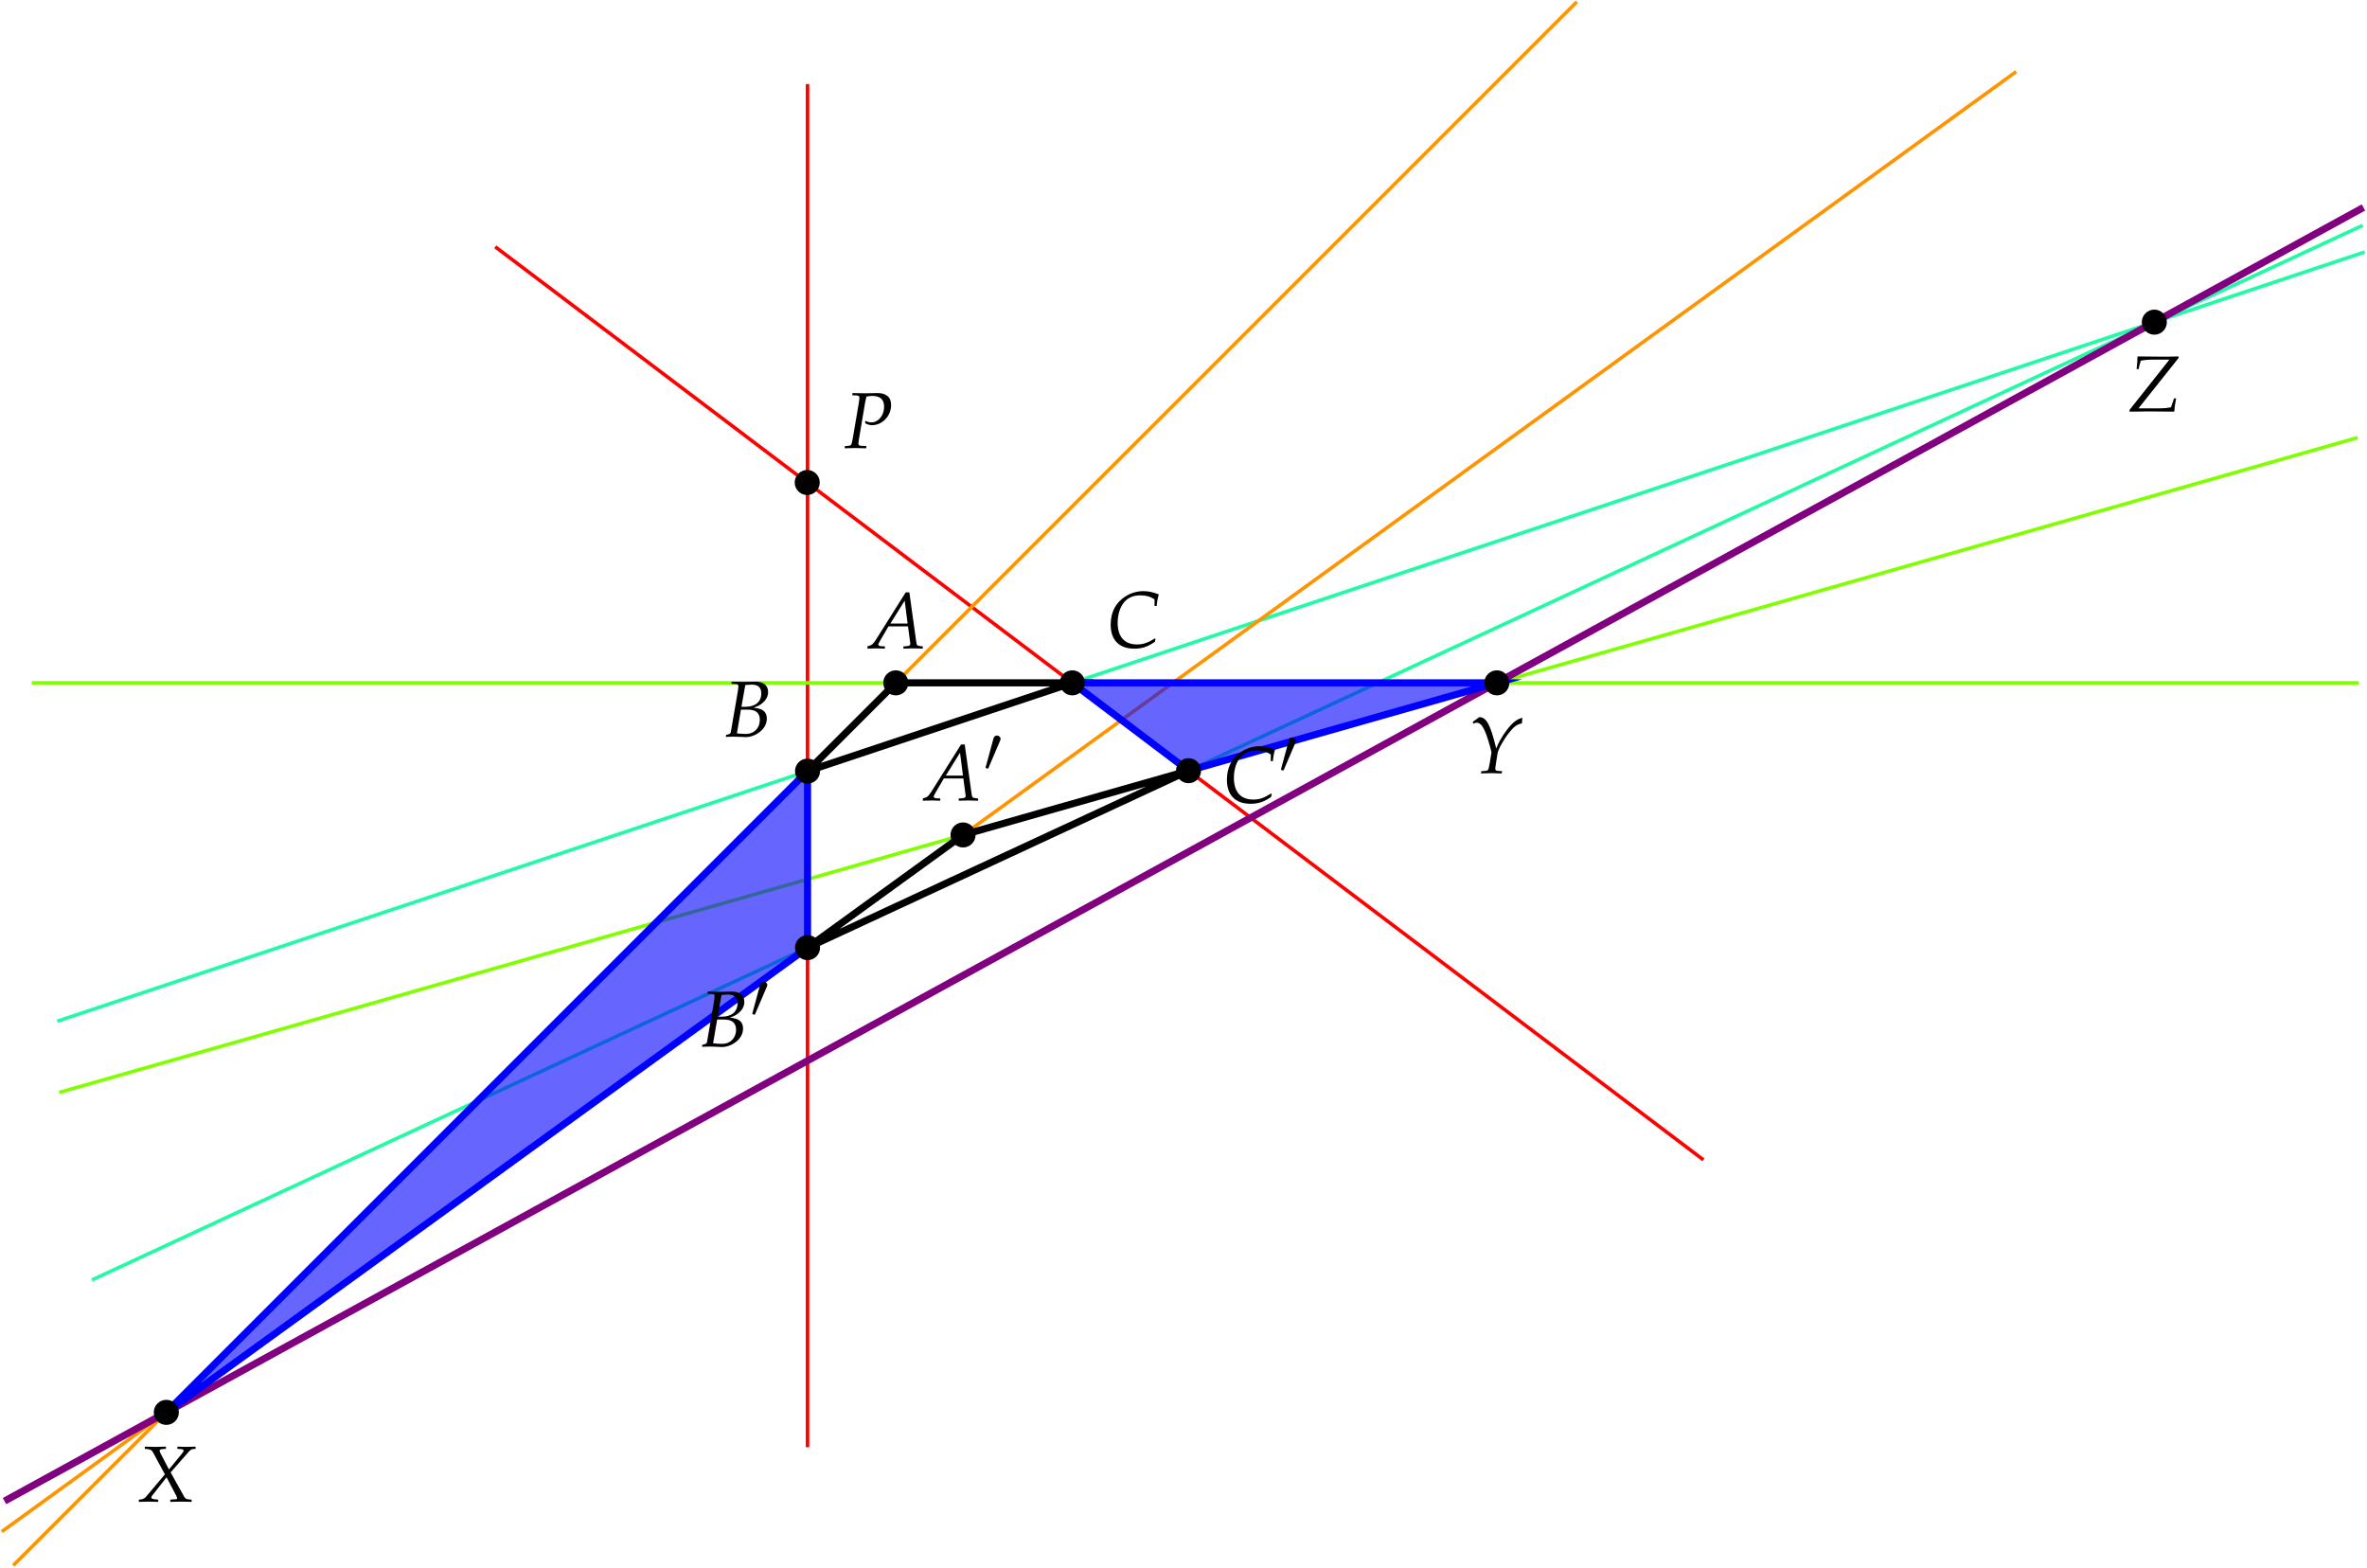
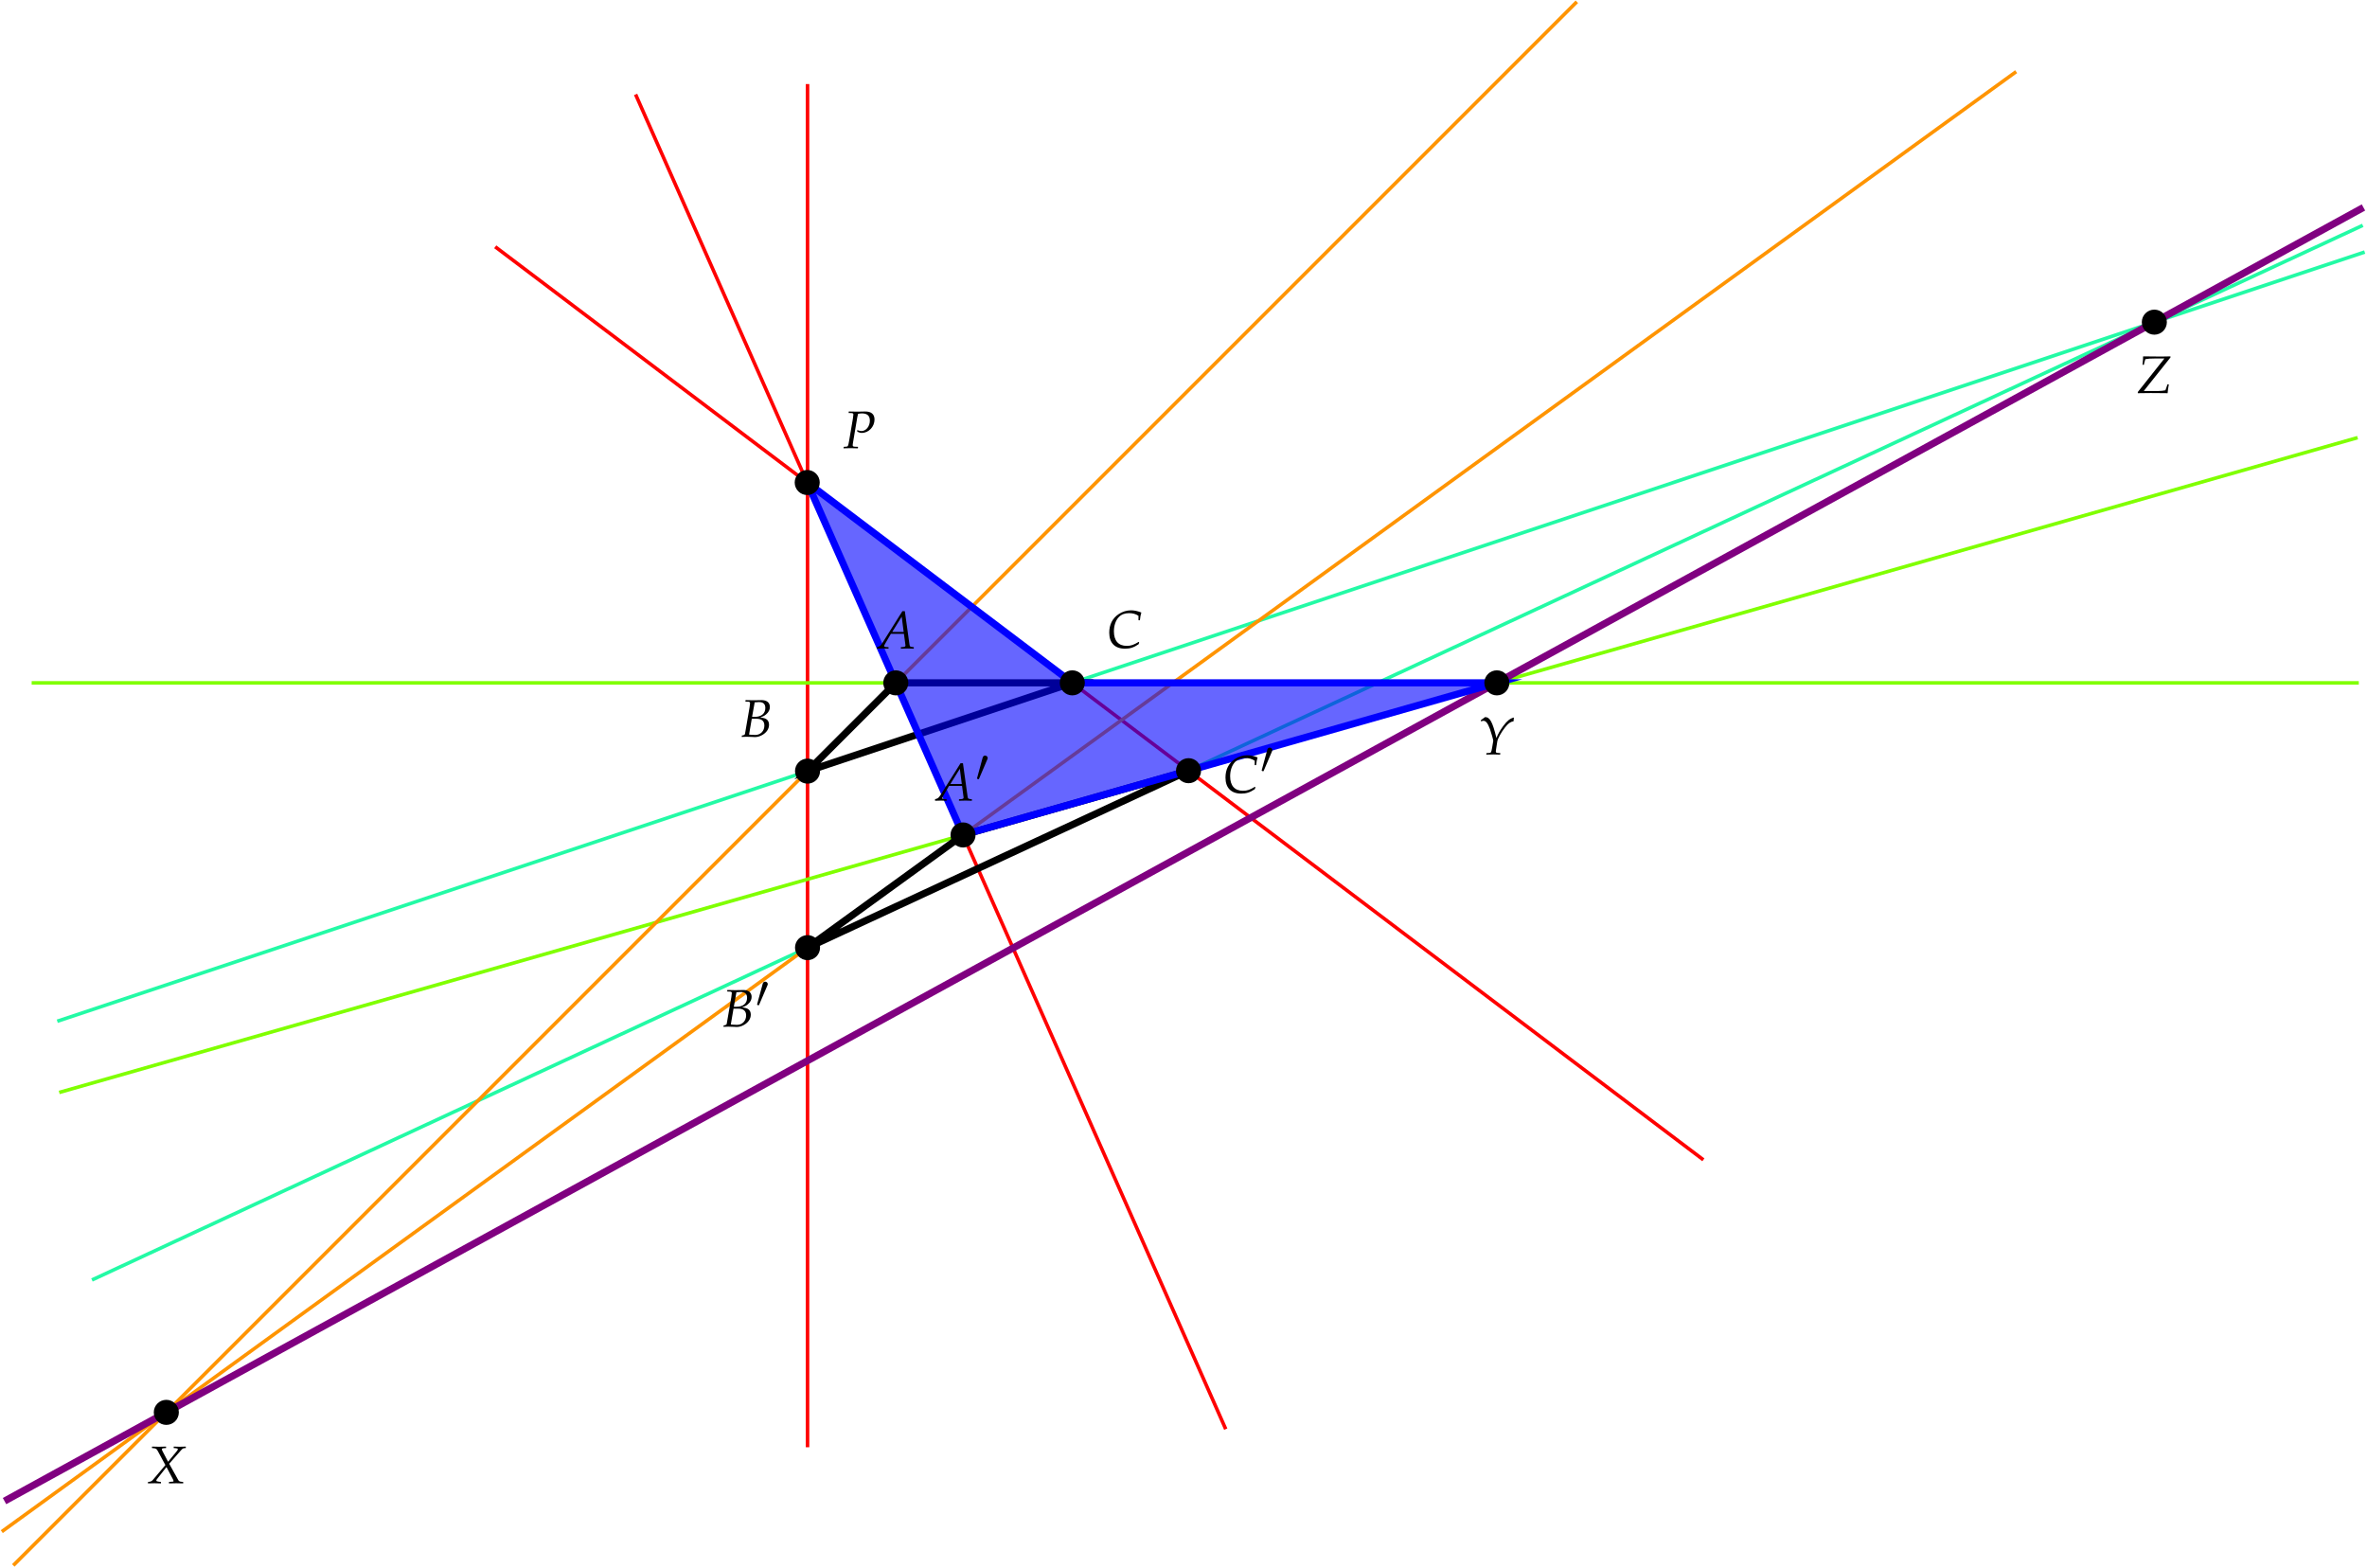
- <svg xmlns="http://www.w3.org/2000/svg" xmlns:xlink="http://www.w3.org/1999/xlink" version="1.1" width="372.591pt" height="246.677pt" viewBox="-.275 414.244 372.591 246.677">
+ <svg xmlns="http://www.w3.org/2000/svg" xmlns:xlink="http://www.w3.org/1999/xlink" version="1.1" width="372.591pt" height="246.677pt" viewBox="-.275 400.673 372.591 246.677">
  <defs>
    <path id="g1-65" d="M5.021-7.662L.967-1.217C.576-.609 .38-.435 .011-.348L-.206-.293V.033C.793 0 .793 0 1.011 0C1.217 0 1.239 0 2.174 .033V-.272L1.609-.304C1.435-.315 1.272-.413 1.272-.511C1.272-.598 1.348-.75 1.554-1.109L2.663-3.011H5.336L5.608-.967V-.935C5.608-.924 5.619-.891 5.63-.837C5.641-.75 5.652-.641 5.652-.598C5.652-.424 5.489-.326 5.184-.304L4.706-.272V.033C5.815 0 5.815 0 6.032 0S6.249 0 7.358 .033V-.272L7.075-.304C6.564-.38 6.554-.38 6.467-.869L5.521-7.662H5.021ZM4.88-6.532L5.282-3.402H2.934L4.88-6.532Z" />
    <path id="g1-66" d="M1.054-7.217L1.63-7.195C1.891-7.184 2.011-7.097 2.011-6.901C2.011-6.749 1.967-6.401 1.913-6.075L.967-.598C.924-.402 .793-.326 .337-.25L.283 .033L.685 .022C.978 0 1.141 0 1.272 0C1.391 0 1.674 .011 1.956 .022L2.358 .033L2.576 .043C2.782 .054 2.924 .065 3.011 .065C3.532 .065 4.054-.087 4.565-.391C5.423-.902 5.902-1.641 5.902-2.467C5.902-2.934 5.749-3.293 5.456-3.532C5.173-3.76 4.847-3.858 4.097-3.967C4.717-4.184 4.989-4.315 5.325-4.619C5.825-5.043 6.075-5.554 6.075-6.108C6.075-6.999 5.445-7.521 4.358-7.521C4.336-7.521 4.228-7.521 4.065-7.51L3.38-7.499C3.25-7.488 2.858-7.488 2.728-7.488C2.521-7.488 2.185-7.499 1.652-7.51L1.087-7.521L1.054-7.217ZM2.358-3.695H3.282C4.402-3.695 4.945-3.239 4.945-2.293C4.945-1.174 4.152-.37 3.065-.37C2.848-.37 2.532-.38 2.174-.413C2.108-.424 1.978-.435 1.804-.446L2.358-3.695ZM2.956-7.064C3.076-7.064 3.097-7.075 3.326-7.086C3.554-7.108 3.695-7.119 3.826-7.119C4.706-7.119 5.141-6.727 5.141-5.912C5.141-4.771 4.336-4.086 2.989-4.086H2.424L2.956-7.064Z" />
    <path id="g1-67" d="M6.488-5.641H6.782C6.836-6.26 6.923-6.727 7.075-7.227C6.249-7.543 5.63-7.673 4.956-7.673C4.065-7.673 3.174-7.401 2.413-6.891C1.141-6.032 .489-4.749 .489-3.087C.489-.978 1.652 .196 3.728 .196C4.771 .196 5.543-.054 6.521-.728L6.63-1.119L6.521-1.196C5.499-.576 4.934-.38 4.086-.38C2.38-.38 1.445-1.424 1.445-3.358C1.445-4.565 1.815-5.641 2.478-6.315C2.989-6.836 3.684-7.097 4.543-7.097C5.315-7.097 5.88-6.945 6.488-6.554V-5.641Z" />
    <path id="g1-80" d="M1.141-7.217L1.739-7.195C2-7.184 2.119-7.097 2.119-6.901C2.119-6.749 2.076-6.412 2.022-6.075L1.217-1.359C1.032-.37 1.022-.337 .587-.304L.141-.272L.098 .033L.554 .022C1 .011 1.337 0 1.532 0C1.717 0 2.032 .011 2.467 .022L3.043 .033L3.076-.272L2.369-.304C2.087-.315 1.978-.402 1.978-.63C1.978-.728 1.989-.804 2.022-1.011L2.913-6.304C2.913-6.315 2.956-6.532 3.011-6.738C3.021-6.793 3.054-6.901 3.087-7.043C3.478-7.108 3.652-7.13 3.858-7.13C4.967-7.13 5.499-6.651 5.499-5.641C5.499-4.467 4.717-3.51 3.76-3.51C3.521-3.51 3.304-3.565 2.902-3.717L2.924-3.38C3.326-3.184 3.543-3.13 3.858-3.13C5.26-3.13 6.456-4.402 6.456-5.88C6.456-6.977 5.771-7.553 4.478-7.521L2.978-7.488L1.75-7.51L1.174-7.521L1.141-7.217Z" />
    <path id="g1-88" d="M4.521-.272V.033C5.043 .011 5.532 0 5.988 0C6.423 0 6.912 .011 7.434 .033V-.272L7.162-.293C6.717-.326 6.575-.402 6.423-.663L4.565-4L6.967-6.738C7.293-7.097 7.39-7.162 7.673-7.195L7.977-7.217V-7.521L6.738-7.488C6.608-7.488 6.456-7.488 5.489-7.521V-7.217L5.847-7.195C6.195-7.173 6.336-7.119 6.336-6.988C6.336-6.869 6.282-6.771 6.086-6.532L4.336-4.402L3.206-6.564C3.108-6.76 3.054-6.891 3.054-6.977C3.054-7.108 3.195-7.173 3.521-7.195L3.923-7.217V-7.521L3.424-7.51C2.978-7.499 2.652-7.488 2.478-7.488C2.293-7.488 1.967-7.499 1.522-7.51L1.032-7.521V-7.217L1.315-7.195C1.848-7.14 1.978-7.064 2.195-6.662L3.782-3.728L1.196-.663C1.032-.467 .783-.337 .522-.304L.217-.272V.033C.75 .011 1.196 0 1.576 0C1.967 0 2.402 .011 2.869 .033V-.272L2.521-.304C2.108-.348 1.924-.413 1.924-.543C1.924-.63 1.967-.728 2.032-.815L4.01-3.326L5.304-.869C5.402-.674 5.456-.533 5.456-.435C5.456-.348 5.38-.315 5.108-.315L4.934-.304L4.521-.272Z" />
    <path id="g1-89" d="M.565-7.032L.598-6.771C.848-6.869 .967-6.901 1.087-6.901C1.598-6.901 1.989-6.401 2.435-5.184C2.695-4.456 3.119-2.967 3.108-2.793C3.108-2.793 3.108-2.761 3.097-2.728L2.869-1.359C2.684-.37 2.674-.337 2.239-.304L1.717-.272L1.674 .033L2.25 .022C2.761 .011 3.011 0 3.184 0L4.239 .033H4.521L4.554-.272L4.021-.304C3.728-.326 3.63-.402 3.63-.619C3.63-.685 3.641-.793 3.652-.848L3.934-2.674C4.032-3.271 4.739-4.554 5.543-5.565C6.173-6.369 6.63-6.695 7.271-6.804L7.336-7.575C6.543-7.369 5.967-6.912 5.152-5.825C4.489-4.912 4.065-4.173 3.76-3.369C2.945-6.695 2.424-7.651 1.424-7.662L1.38-7.63C1.348-7.597 1.315-7.575 1.282-7.553C1.163-7.456 .935-7.282 .728-7.151L.565-7.032Z" />
    <path id="g1-90" d="M.217 .033C1.261 .011 1.891 0 2.837 0C3.684 0 4.956 .011 5.619 .022L6.336 .033C6.358-.413 6.445-1.032 6.586-1.782H6.304L6.228-1.543C6.151-1.326 6.054-1.043 5.967-.804L5.88-.565C5.391-.467 4.978-.424 4.499-.424H1.445L6.923-7.304V-7.521L5.162-7.488H4.88L2.587-7.51L1.304-7.521C1.304-7.01 1.272-6.586 1.185-5.793H1.467C1.5-6.032 1.565-6.304 1.695-6.727L1.761-6.945C2.369-7.054 2.782-7.086 3.717-7.086H5.673L.217-.206V.033Z" />
-     <path id="g7-48" d="M1.308-2.456C1.334-2.518 1.355-2.565 1.355-2.617C1.355-2.767 1.22-2.891 1.06-2.891C.915-2.891 .822-2.792 .786-2.658L.171-.398C.171-.388 .15-.331 .15-.326C.15-.269 .284-.233 .326-.233C.357-.233 .362-.248 .393-.315L1.308-2.456Z" />
-     <use id="g11-48" xlink:href="#g7-48" transform="scale(1.4)" />
-     <use id="g18-65" xlink:href="#g1-65" transform="scale(.821918)" />
-     <use id="g18-66" xlink:href="#g1-66" transform="scale(.821918)" />
-     <use id="g18-67" xlink:href="#g1-67" transform="scale(.821918)" />
-     <use id="g18-80" xlink:href="#g1-80" transform="scale(.821918)" />
-     <use id="g18-88" xlink:href="#g1-88" transform="scale(.821918)" />
-     <use id="g18-89" xlink:href="#g1-89" transform="scale(.821918)" />
-     <use id="g18-90" xlink:href="#g1-90" transform="scale(.821918)" />
+     <path id="g3-48" d="M1.308-2.456C1.334-2.518 1.355-2.565 1.355-2.617C1.355-2.767 1.22-2.891 1.06-2.891C.915-2.891 .822-2.792 .786-2.658L.171-.398C.171-.388 .15-.331 .15-.326C.15-.269 .284-.233 .326-.233C.357-.233 .362-.248 .393-.315L1.308-2.456Z" />
+     <use id="g23-65" xlink:href="#g1-65" transform="scale(.547945)" />
+     <use id="g23-66" xlink:href="#g1-66" transform="scale(.547945)" />
+     <use id="g23-67" xlink:href="#g1-67" transform="scale(.547945)" />
+     <use id="g23-80" xlink:href="#g1-80" transform="scale(.547945)" />
+     <use id="g23-88" xlink:href="#g1-88" transform="scale(.547945)" />
+     <use id="g23-89" xlink:href="#g1-89" transform="scale(.547945)" />
+     <use id="g23-90" xlink:href="#g1-90" transform="scale(.547945)" />
  </defs>
  <g id="page1" transform="matrix(1.4 0 0 1.4 0 0)">
-     <g stroke-miterlimit="10" transform="translate(90.59943,402.4309)scale(0.996264,-0.996264)">
+     <g stroke-miterlimit="10" transform="translate(90.59943,392.7375)scale(0.996264,-0.996264)">
      <g fill="#000" stroke="#000">
        <g stroke-width="0.4">
          <g fill="#f00" stroke="#f00">
            <path d="M-35.247 79.092L101.103-23.945" fill="none" />
          </g>
          <g fill="#f00" stroke="#f00">
+             <path d="M-19.405 96.286L47.198-54.337" fill="none" />
+           </g>
+           <g fill="#f00" stroke="#f00">
            <path d="M0 97.456V-56.381" fill="none" />
          </g>
          <g fill="#80ff00" stroke="#80ff00">
            <path d="M-87.562 29.878H175.074" fill="none" />
          </g>
          <g fill="#80ff00" stroke="#80ff00">
            <path d="M-84.455-16.342L174.937 57.554" fill="none" />
          </g>
          <g fill="#23faa5" stroke="#23faa5">
            <path d="M-84.674-8.306L175.737 78.499" fill="none" />
          </g>
          <g fill="#23faa5" stroke="#23faa5">
            <path d="M-80.76-37.504L175.52 81.511" fill="none" />
          </g>
          <g fill="#ff9400" stroke="#ff9400">
            <path d="M-90.936-65.904L136.403 98.854" fill="none" />
          </g>
          <g fill="#ff9400" stroke="#ff9400">
            <path d="M-89.636-69.716L86.823 106.742" fill="none" />
          </g>
          <g stroke-width="0.8">
            <g fill="#800080" stroke="#800080">
              <path d="M-90.627-62.456L175.598 83.53" fill="none" />
            </g>
          </g>
          <g stroke-width="0.8">
            <path d="M9.961 29.882L0 19.921L29.882 29.882H9.961" fill="none" />
          </g>
          <g stroke-width="0.8">
            <path d="M17.55 12.718L0 0L43 19.969L17.55 12.718" fill="none" />
          </g>
          <g stroke-width="0.8">
            <g fill="#00f" stroke="#00f">
-               <path d="M0 19.921V0L-72.365-52.444L0 19.921" fill="none" />
-             </g>
-           </g>
-           <g stroke-width="0.8">
-             <g fill="#00f" stroke="#00f">
-               <path d="M29.882 29.882L43 19.969L77.796 29.882H29.882" fill="none" />
+               <path d="M-.036 52.49L17.55 12.718L43 19.969L77.796 29.882H29.882L-.036 52.49" fill="none" />
            </g>
          </g>
          <g fill="#00f" stroke="#00f">
            <g stroke-opacity="0.6">
              <g fill-opacity="0.6">
-                 <path d="M0 19.921V0L-72.365-52.444" stroke="none" />
-               </g>
-             </g>
-           </g>
-           <g fill="#00f" stroke="#00f">
-             <g stroke-opacity="0.6">
-               <g fill-opacity="0.6">
-                 <path d="M29.882 29.882L43 19.969L77.796 29.882" stroke="none" />
+                 <path d="M-.036 52.49L17.55 12.718L43 19.969L77.796 29.882H29.882" stroke="none" />
              </g>
            </g>
          </g>
          <path d="M11.375 29.882C11.375 30.663 10.742 31.296 9.961 31.296S8.546 30.663 8.546 29.882C8.546 29.101 9.179 28.467 9.961 28.467S11.375 29.101 11.375 29.882ZM9.961 29.882" stroke="none" />
          <g transform="translate(9.96051,29.88159)">
-             <g stroke="none" transform="scale(-1.00375,1.00375)translate(90.59943,402.4309)scale(-1,-1)">
+             <g stroke="none" transform="scale(-1.00375,1.00375)translate(90.59943,392.7375)scale(-1,-1)">
              <g fill="#000">
                <g stroke="none" />
              </g>
            </g>
          </g>
          <path d="M1.414 19.921C1.414 20.702 .781 21.335 0 21.335S-1.414 20.702-1.414 19.921S-.781 18.507 0 18.507S1.414 19.14 1.414 19.921ZM0 19.921" stroke="none" />
          <g transform="translate(0.0,19.92105)">
-             <g stroke="none" transform="scale(-1.00375,1.00375)translate(90.59943,402.4309)scale(-1,-1)">
+             <g stroke="none" transform="scale(-1.00375,1.00375)translate(90.59943,392.7375)scale(-1,-1)">
              <g fill="#000">
                <g stroke="none" />
              </g>
            </g>
          </g>
          <path d="M31.296 29.882C31.296 30.663 30.663 31.296 29.882 31.296C29.101 31.296 28.467 30.663 28.467 29.882C28.467 29.101 29.101 28.467 29.882 28.467C30.663 28.467 31.296 29.101 31.296 29.882ZM29.882 29.882" stroke="none" />
          <g transform="translate(29.88159,29.88159)">
-             <g stroke="none" transform="scale(-1.00375,1.00375)translate(90.59943,402.4309)scale(-1,-1)">
+             <g stroke="none" transform="scale(-1.00375,1.00375)translate(90.59943,392.7375)scale(-1,-1)">
              <g fill="#000">
                <g stroke="none" />
              </g>
            </g>
          </g>
          <path d="M18.965 12.718C18.965 13.499 18.332 14.132 17.55 14.132C16.769 14.132 16.136 13.499 16.136 12.718C16.136 11.937 16.769 11.303 17.55 11.303C18.332 11.303 18.965 11.937 18.965 12.718ZM17.55 12.718" stroke="none" />
          <g transform="translate(17.55045,12.7176)">
-             <g stroke="none" transform="scale(-1.00375,1.00375)translate(90.59943,402.4309)scale(-1,-1)">
+             <g stroke="none" transform="scale(-1.00375,1.00375)translate(90.59943,392.7375)scale(-1,-1)">
              <g fill="#000">
                <g stroke="none" />
              </g>
            </g>
          </g>
          <path d="M1.414 0C1.414 .781 .781 1.414 0 1.414S-1.414 .781-1.414 0S-.781-1.414 0-1.414S1.414-.781 1.414 0ZM0 0" stroke="none" />
-           <g stroke="none" transform="scale(-1.00375,1.00375)translate(90.59943,402.4309)scale(-1,-1)">
+           <g stroke="none" transform="scale(-1.00375,1.00375)translate(90.59943,392.7375)scale(-1,-1)">
            <g fill="#000">
              <g stroke="none" />
            </g>
          </g>
          <path d="M44.414 19.969C44.414 20.75 43.781 21.383 43 21.383S41.585 20.75 41.585 19.969C41.585 19.188 42.219 18.555 43 18.555S44.414 19.188 44.414 19.969ZM43 19.969" stroke="none" />
          <g transform="translate(42.99965,19.96889)">
-             <g stroke="none" transform="scale(-1.00375,1.00375)translate(90.59943,402.4309)scale(-1,-1)">
+             <g stroke="none" transform="scale(-1.00375,1.00375)translate(90.59943,392.7375)scale(-1,-1)">
              <g fill="#000">
                <g stroke="none" />
              </g>
            </g>
          </g>
          <path d="M-70.951-52.444C-70.951-51.663-71.584-51.03-72.365-51.03S-73.78-51.663-73.78-52.444C-73.78-53.225-73.146-53.859-72.365-53.859S-70.951-53.225-70.951-52.444ZM-72.365-52.444" stroke="none" />
          <g transform="translate(-72.3653,-52.44421)">
-             <g stroke="none" transform="scale(-1.00375,1.00375)translate(90.59943,402.4309)scale(-1,-1)">
+             <g stroke="none" transform="scale(-1.00375,1.00375)translate(90.59943,392.7375)scale(-1,-1)">
              <g fill="#000">
                <g stroke="none" />
              </g>
            </g>
          </g>
          <path d="M79.21 29.882C79.21 30.663 78.577 31.296 77.796 31.296C77.015 31.296 76.381 30.663 76.381 29.882C76.381 29.101 77.015 28.467 77.796 28.467C78.577 28.467 79.21 29.101 79.21 29.882ZM77.796 29.882" stroke="none" />
          <g transform="translate(77.79578,29.88159)">
-             <g stroke="none" transform="scale(-1.00375,1.00375)translate(90.59943,402.4309)scale(-1,-1)">
+             <g stroke="none" transform="scale(-1.00375,1.00375)translate(90.59943,392.7375)scale(-1,-1)">
              <g fill="#000">
                <g stroke="none" />
              </g>
            </g>
          </g>
          <path d="M153.412 70.586C153.412 71.367 152.779 72.001 151.998 72.001S150.583 71.367 150.583 70.586C150.583 69.805 151.217 69.172 151.998 69.172S153.412 69.805 153.412 70.586ZM151.998 70.586" stroke="none" />
          <g transform="translate(151.9978,70.58633)">
-             <g stroke="none" transform="scale(-1.00375,1.00375)translate(90.59943,402.4309)scale(-1,-1)">
+             <g stroke="none" transform="scale(-1.00375,1.00375)translate(90.59943,392.7375)scale(-1,-1)">
              <g fill="#000">
                <g stroke="none" />
              </g>
            </g>
          </g>
          <path d="M1.378 52.49C1.378 53.271 .745 53.904-.036 53.904S-1.45 53.271-1.45 52.49S-.817 51.076-.036 51.076S1.378 51.709 1.378 52.49ZM-.036 52.49" stroke="none" />
          <g transform="translate(-0.03586,52.49002)">
-             <g stroke="none" transform="scale(-1.00375,1.00375)translate(90.59943,402.4309)scale(-1,-1)">
-               <g fill="#000">
-                 <g stroke="none" />
-               </g>
-             </g>
-           </g>
-           <g transform="translate(6.37402,33.77165)">
-             <g stroke="none" transform="scale(-1.00375,1.00375)translate(90.59943,402.4309)scale(-1,-1)">
-               <g fill="#000">
-                 <g stroke="none">
-                   <use x="91.16" y="402.431" xlink:href="#g18-65" />
-                 </g>
-               </g>
-             </g>
-           </g>
-           <g transform="translate(-9.75356,23.81113)">
-             <g stroke="none" transform="scale(-1.00375,1.00375)translate(90.59943,402.4309)scale(-1,-1)">
-               <g fill="#000">
-                 <g stroke="none">
-                   <use x="90.891" y="402.431" xlink:href="#g18-66" />
-                 </g>
-               </g>
-             </g>
-           </g>
-           <g transform="translate(33.73119,33.90218)">
-             <g stroke="none" transform="scale(-1.00375,1.00375)translate(90.59943,402.4309)scale(-1,-1)">
-               <g fill="#000">
-                 <g stroke="none">
-                   <use x="90.676" y="402.431" xlink:href="#g18-67" />
-                 </g>
-               </g>
-             </g>
-           </g>
-           <g transform="translate(12.62196,16.60767)">
-             <g stroke="none" transform="scale(-1.00375,1.00375)translate(90.59943,402.4309)scale(-1,-1)">
-               <g fill="#000">
-                 <g stroke="none">
-                   <use x="91.16" y="402.431" xlink:href="#g18-65" />
-                   <use x="97.833" y="399.176" xlink:href="#g11-48" />
-                 </g>
-               </g>
-             </g>
-           </g>
-           <g transform="translate(-12.43755,-11.16258)">
-             <g stroke="none" transform="scale(-1.00375,1.00375)translate(90.59943,402.4309)scale(-1,-1)">
-               <g fill="#000">
-                 <g stroke="none">
-                   <use x="90.891" y="402.431" xlink:href="#g18-66" />
-                   <use x="96.569" y="399.176" xlink:href="#g11-48" />
-                 </g>
-               </g>
-             </g>
-           </g>
-           <g transform="translate(46.84924,16.39789)">
-             <g stroke="none" transform="scale(-1.00375,1.00375)translate(90.59943,402.4309)scale(-1,-1)">
-               <g fill="#000">
-                 <g stroke="none">
-                   <use x="90.676" y="402.431" xlink:href="#g18-67" />
-                   <use x="96.945" y="399.176" xlink:href="#g11-48" />
-                 </g>
-               </g>
-             </g>
-           </g>
-           <g transform="translate(3.81374,56.3801)">
-             <g stroke="none" transform="scale(-1.00375,1.00375)translate(90.59943,402.4309)scale(-1,-1)">
-               <g fill="#000">
-                 <g stroke="none">
-                   <use x="90.891" y="402.431" xlink:href="#g18-80" />
-                 </g>
-               </g>
-             </g>
-           </g>
-           <g transform="translate(-75.89328,-62.5173)">
-             <g stroke="none" transform="scale(-1.00375,1.00375)translate(90.59943,402.4309)scale(-1,-1)">
-               <g fill="#000">
-                 <g stroke="none">
-                   <use x="90.846" y="402.431" xlink:href="#g18-88" />
-                 </g>
-               </g>
-             </g>
-           </g>
-           <g transform="translate(74.6908,19.69151)">
-             <g stroke="none" transform="scale(-1.00375,1.00375)translate(90.59943,402.4309)scale(-1,-1)">
-               <g fill="#000">
-                 <g stroke="none">
-                   <use x="90.532" y="402.431" xlink:href="#g18-89" />
-                 </g>
-               </g>
-             </g>
-           </g>
-           <g transform="translate(148.7714,60.51324)">
-             <g stroke="none" transform="scale(-1.00375,1.00375)translate(90.59943,402.4309)scale(-1,-1)">
-               <g fill="#000">
-                 <g stroke="none">
-                   <use x="90.846" y="402.431" xlink:href="#g18-90" />
+             <g stroke="none" transform="scale(-1.00375,1.00375)translate(90.59943,392.7375)scale(-1,-1)">
+               <g fill="#000">
+                 <g stroke="none" />
+               </g>
+             </g>
+           </g>
+           <g transform="translate(7.56952,33.75816)">
+             <g stroke="none" transform="scale(-1.00375,1.00375)translate(90.59943,392.7375)scale(-1,-1)">
+               <g fill="#000">
+                 <g stroke="none">
+                   <use x="90.973" y="392.737" xlink:href="#g23-65" />
+                 </g>
+               </g>
+             </g>
+           </g>
+           <g transform="translate(-7.78557,23.79762)">
+             <g stroke="none" transform="scale(-1.00375,1.00375)translate(90.59943,392.7375)scale(-1,-1)">
+               <g fill="#000">
+                 <g stroke="none">
+                   <use x="90.794" y="392.737" xlink:href="#g23-66" />
+                 </g>
+               </g>
+             </g>
+           </g>
+           <g transform="translate(33.73119,33.84517)">
+             <g stroke="none" transform="scale(-1.00375,1.00375)translate(90.59943,392.7375)scale(-1,-1)">
+               <g fill="#000">
+                 <g stroke="none">
+                   <use x="90.65" y="392.737" xlink:href="#g23-67" />
+                 </g>
+               </g>
+             </g>
+           </g>
+           <g transform="translate(14.12946,16.59418)">
+             <g stroke="none" transform="scale(-1.00375,1.00375)translate(90.59943,392.7375)scale(-1,-1)">
+               <g fill="#000">
+                 <g stroke="none">
+                   <use x="90.973" y="392.737" xlink:href="#g23-65" />
+                   <use x="95.426" y="390.568" xlink:href="#g3-48" />
+                 </g>
+               </g>
+             </g>
+           </g>
+           <g transform="translate(-9.84557,-8.91759)">
+             <g stroke="none" transform="scale(-1.00375,1.00375)translate(90.59943,392.7375)scale(-1,-1)">
+               <g fill="#000">
+                 <g stroke="none">
+                   <use x="90.794" y="392.737" xlink:href="#g23-66" />
+                   <use x="94.583" y="390.568" xlink:href="#g3-48" />
+                 </g>
+               </g>
+             </g>
+           </g>
+           <g transform="translate(46.84924,17.49188)">
+             <g stroke="none" transform="scale(-1.00375,1.00375)translate(90.59943,392.7375)scale(-1,-1)">
+               <g fill="#000">
+                 <g stroke="none">
+                   <use x="90.65" y="392.737" xlink:href="#g23-67" />
+                   <use x="94.834" y="390.568" xlink:href="#g3-48" />
+                 </g>
+               </g>
+             </g>
+           </g>
+           <g transform="translate(3.81374,56.3666)">
+             <g stroke="none" transform="scale(-1.00375,1.00375)translate(90.59943,392.7375)scale(-1,-1)">
+               <g fill="#000">
+                 <g stroke="none">
+                   <use x="90.794" y="392.737" xlink:href="#g23-80" />
+                 </g>
+               </g>
+             </g>
+           </g>
+           <g transform="translate(-74.71729,-60.4428)">
+             <g stroke="none" transform="scale(-1.00375,1.00375)translate(90.59943,392.7375)scale(-1,-1)">
+               <g fill="#000">
+                 <g stroke="none">
+                   <use x="90.764" y="392.737" xlink:href="#g23-88" />
+                 </g>
+               </g>
+             </g>
+           </g>
+           <g transform="translate(75.72578,21.80501)">
+             <g stroke="none" transform="scale(-1.00375,1.00375)translate(90.59943,392.7375)scale(-1,-1)">
+               <g fill="#000">
+                 <g stroke="none">
+                   <use x="90.555" y="392.737" xlink:href="#g23-89" />
+                 </g>
+               </g>
+             </g>
+           </g>
+           <g transform="translate(149.8468,62.58775)">
+             <g stroke="none" transform="scale(-1.00375,1.00375)translate(90.59943,392.7375)scale(-1,-1)">
+               <g fill="#000">
+                 <g stroke="none">
+                   <use x="90.764" y="392.737" xlink:href="#g23-90" />
                </g>
              </g>
            </g>
          </g>
        </g>
      </g>
    </g>
  </g>
</svg>
